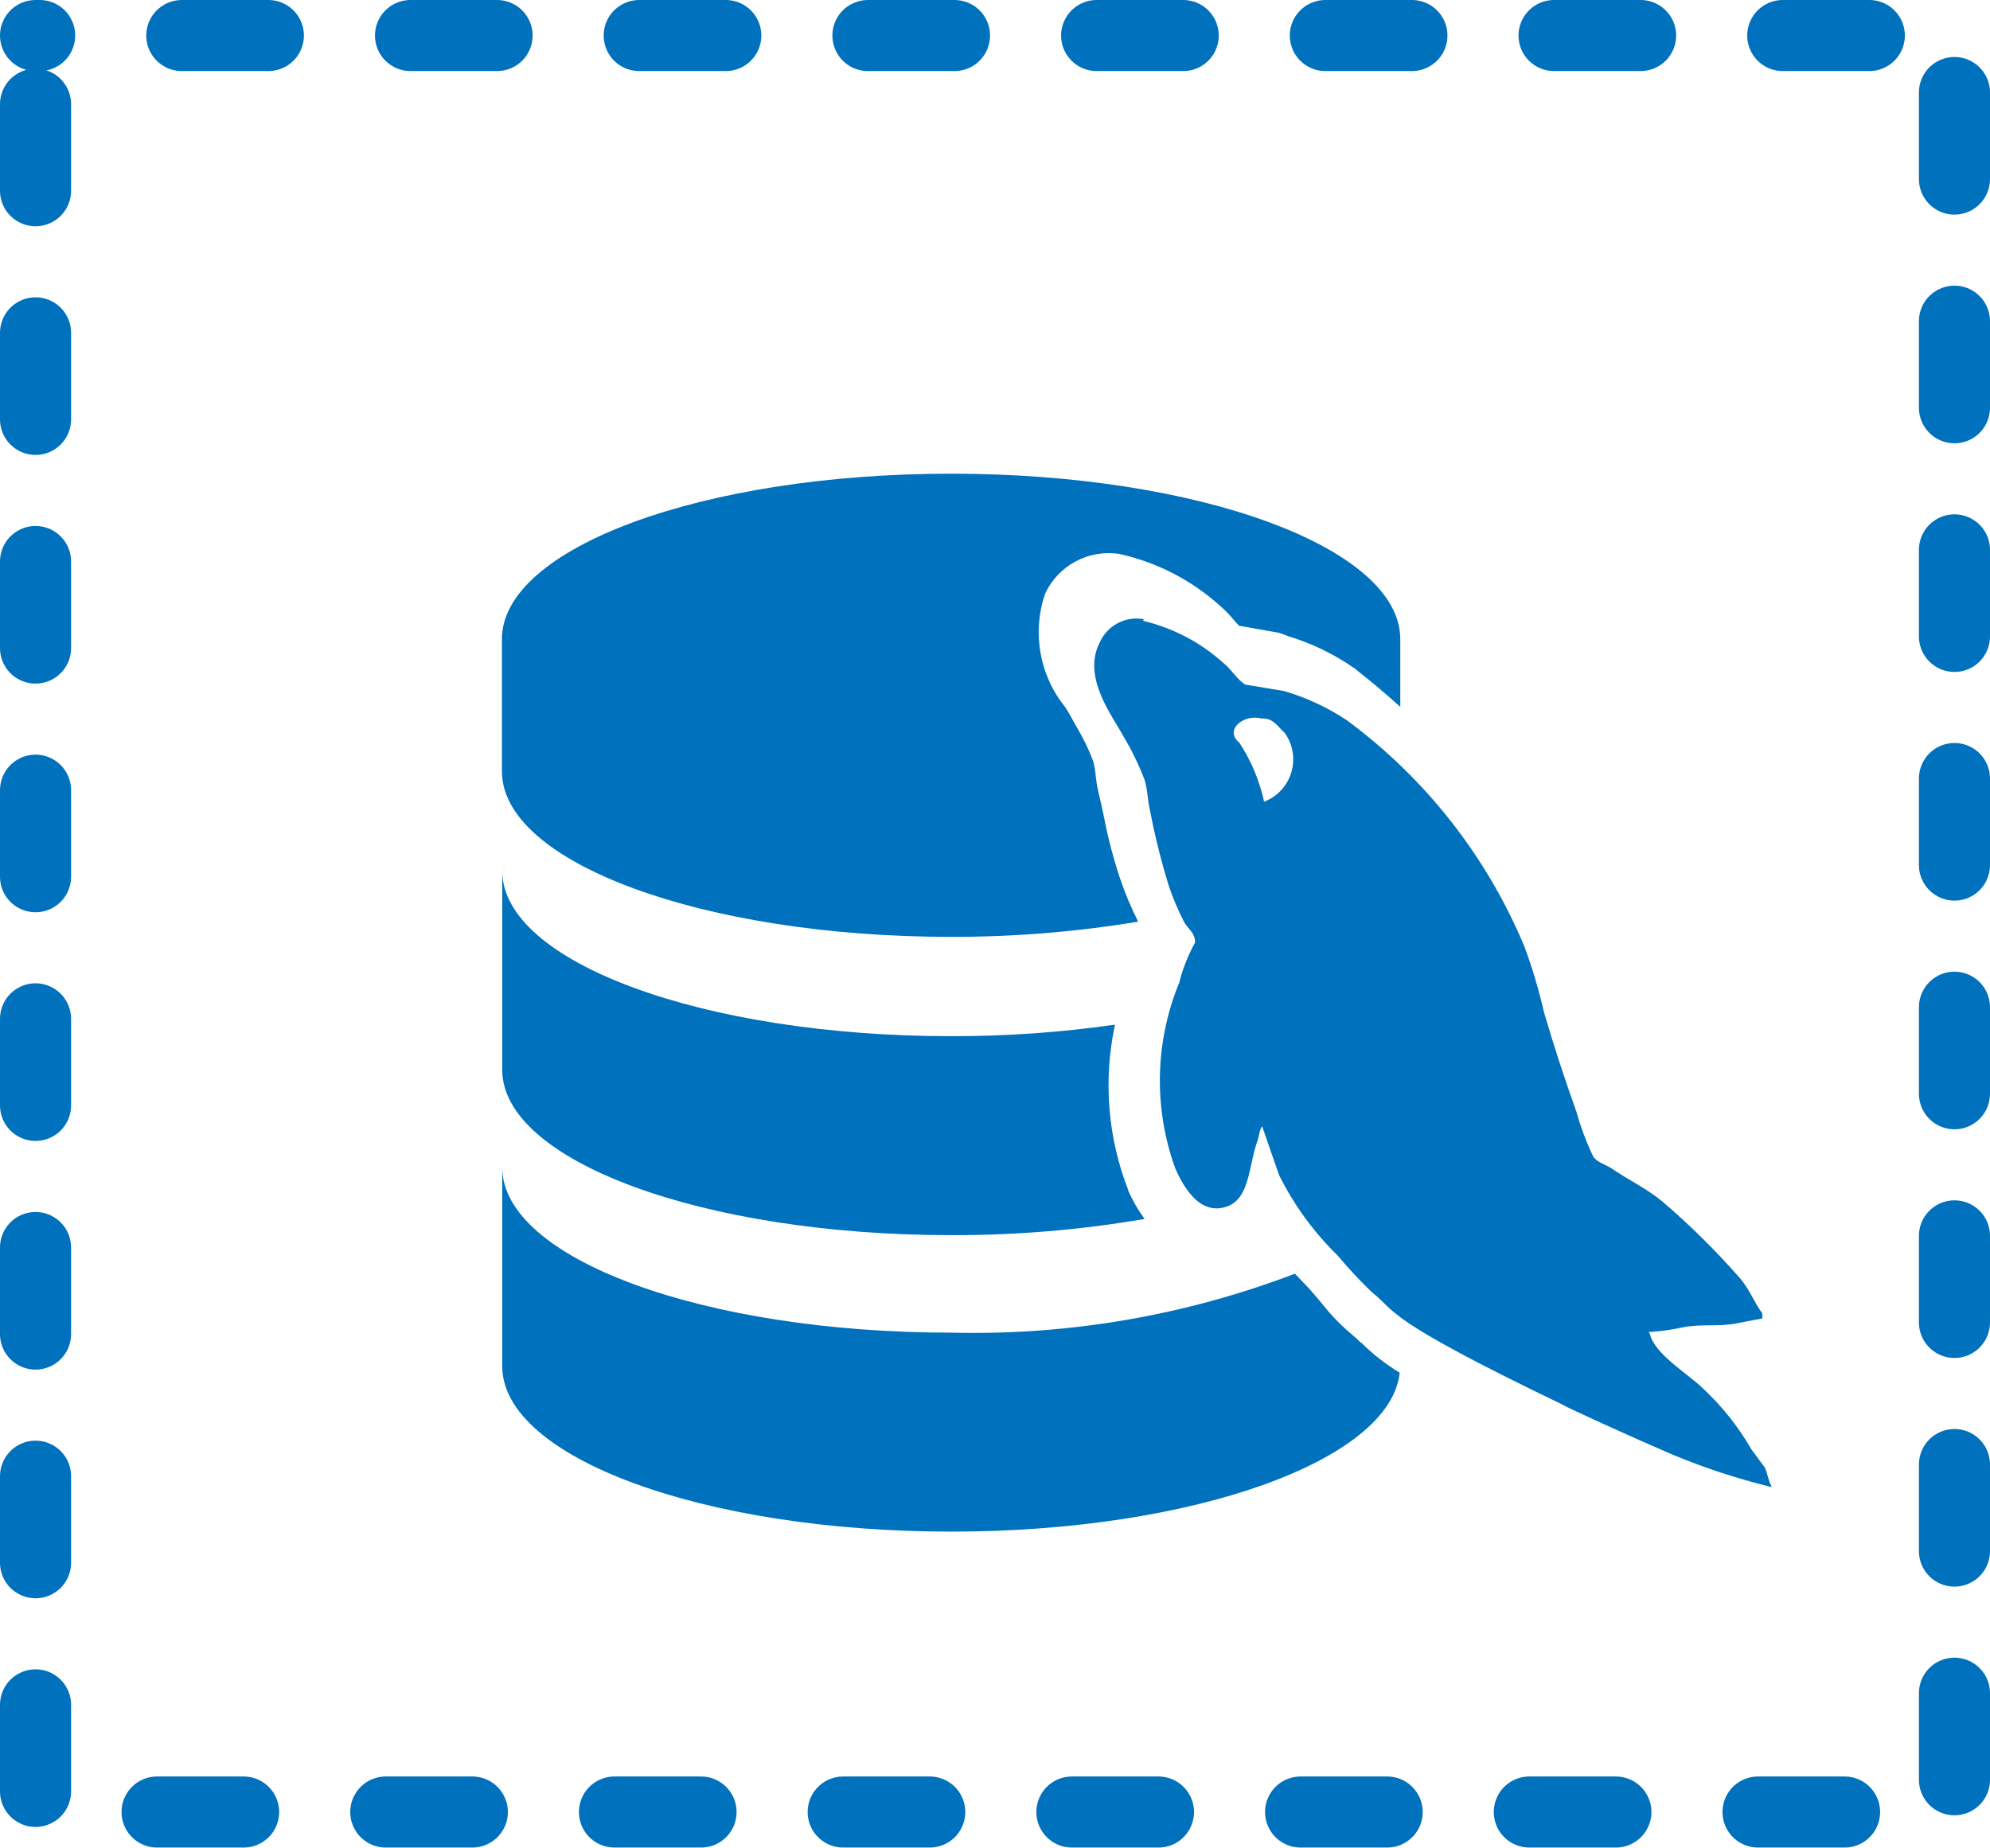
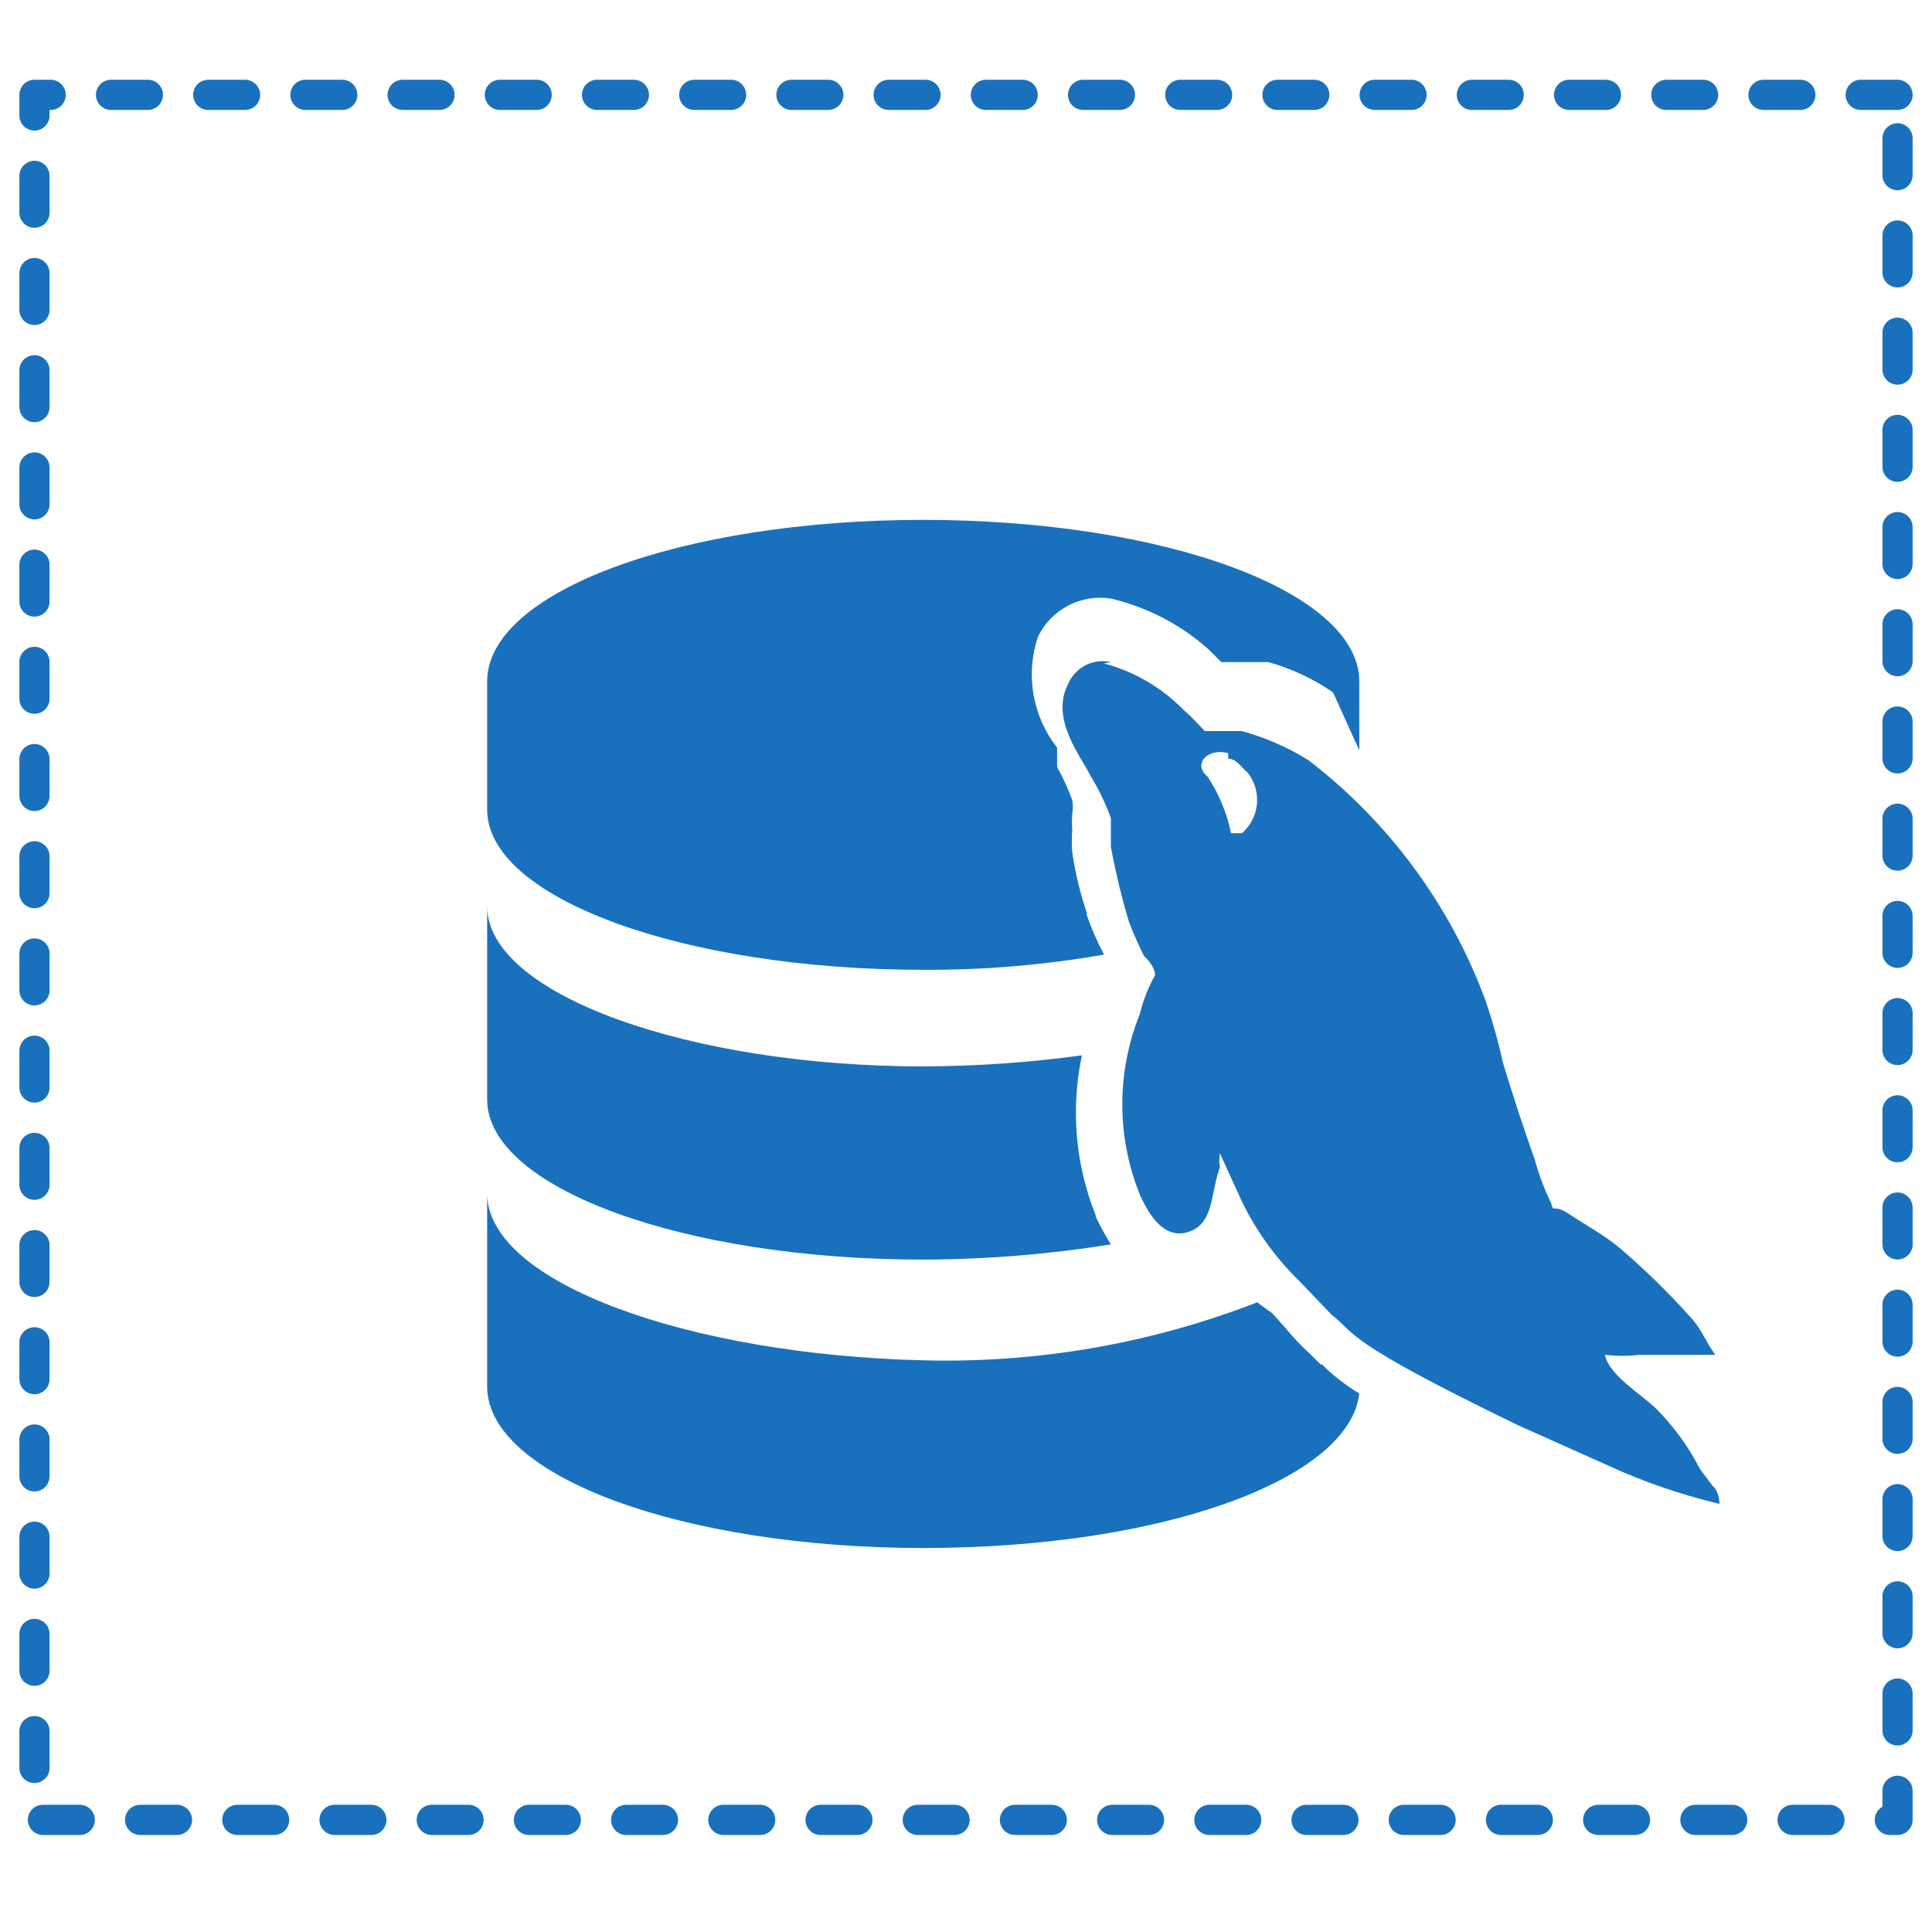
- <svg xmlns="http://www.w3.org/2000/svg" width="14" height="13" viewBox="0 0 14 13">
-   <g id="mysqlroles" transform="translate(-667 -401)">
-     <g id="rect8484" transform="translate(667 401)" fill="none" stroke="#0071bd" stroke-linecap="round" stroke-linejoin="round" stroke-dashoffset="2.189" stroke-width="0.5" stroke-dasharray="0.609 1">
-       <rect width="14" height="13" stroke="none" />
-       <rect x="0.25" y="0.25" width="13.5" height="12.5" fill="none" />
-     </g>
-     <g id="MySQL" transform="translate(23221.533 -15332.467)">
-       <rect id="Rectangle_1797" data-name="Rectangle 1797" width="8" height="8" transform="translate(-22550.533 15736.467)" fill="none" />
-       <g id="Group_2005" data-name="Group 2005" transform="translate(-22551 15736.8)">
-         <g id="Group_2004" data-name="Group 2004" transform="translate(0 0)">
-           <path id="Path_2717" data-name="Path 2717" d="M77.506,446.053a.283.283,0,0,0-.313.167c-.123.243.093.516.166.653a1.936,1.936,0,0,1,.151.31c.022.07.02.136.037.209a4.94,4.94,0,0,0,.135.542,1.9,1.9,0,0,0,.107.251c.026.047.076.073.077.142a1.167,1.167,0,0,0-.112.283,1.813,1.813,0,0,0-.027,1.31c.047.105.161.33.355.268.17-.054.156-.278.223-.468.015-.043.011-.077.035-.1v.009c.039.112.077.224.116.335a2.1,2.1,0,0,0,.414.568,3.138,3.138,0,0,0,.241.258c.175.138.066.177,1.343.791.015.014.5.234.765.348a4.724,4.724,0,0,0,.7.23v-.009c-.023-.039-.026-.09-.047-.13l-.093-.126a1.827,1.827,0,0,0-.339-.427c-.1-.1-.344-.242-.376-.388l-.008-.01a1.652,1.652,0,0,0,.254-.036c.128-.022.237,0,.368-.026l.178-.034,0-.035c-.057-.078-.094-.177-.158-.249a5.33,5.33,0,0,0-.543-.537c-.107-.09-.242-.154-.357-.233-.038-.026-.109-.046-.132-.086a1.949,1.949,0,0,1-.118-.315c-.081-.225-.16-.467-.228-.7a3.742,3.742,0,0,0-.137-.46,3.794,3.794,0,0,0-1.25-1.594,1.619,1.619,0,0,0-.443-.206l-.271-.045c-.053-.03-.1-.109-.151-.149a1.285,1.285,0,0,0-.57-.3h0Zm.854.7c.059.005.091.059.136.1a.319.319,0,0,1-.145.484,1.237,1.237,0,0,0-.174-.415c-.111-.09.033-.205.155-.17a.139.139,0,0,1,.028,0Zm.672,4.391a.791.791,0,0,0-.073-.066,1.423,1.423,0,0,1-.193-.2c-.028-.034-.056-.066-.085-.1s-.076-.079-.113-.12a6.338,6.338,0,0,1-2.417.415c-1.746,0-3.16-.521-3.16-1.164v1.4c0,.643,1.414,1.164,3.16,1.164,1.7,0,3.087-.5,3.154-1.118a1.444,1.444,0,0,1-.272-.213Z" transform="translate(-72.991 -445.029)" fill="#0071bd" />
-           <path id="Path_2718" data-name="Path 2718" d="M77.395,451.076a2.029,2.029,0,0,1-.093-1.164,8.078,8.078,0,0,1-1.151.081c-1.746,0-3.16-.521-3.16-1.164v1.4c0,.643,1.414,1.164,3.16,1.164a7.938,7.938,0,0,0,1.359-.114,1.05,1.05,0,0,1-.115-.2Z" transform="translate(-72.991 -446.035)" fill="#0071bd" />
-           <path id="Path_2719" data-name="Path 2719" d="M77.34,447.305a3.427,3.427,0,0,1-.117-.447c-.011-.056-.024-.11-.037-.165s-.015-.081-.02-.12a.563.563,0,0,0-.017-.1,1.471,1.471,0,0,0-.114-.237l-.04-.071c-.011-.021-.026-.046-.043-.073a.837.837,0,0,1-.141-.8.493.493,0,0,1,.523-.278,1.562,1.562,0,0,1,.716.373.72.72,0,0,1,.086.089c.011.013.026.03.039.043l.283.05.064.024a1.635,1.635,0,0,1,.468.228c.109.086.216.175.319.269v-.477c0-.643-1.414-1.164-3.16-1.164s-3.16.521-3.16,1.164v.931c0,.642,1.414,1.164,3.16,1.164a7.953,7.953,0,0,0,1.316-.107,2.24,2.24,0,0,1-.126-.3Z" transform="translate(-72.991 -444.449)" fill="#0071bd" />
-         </g>
-       </g>
-     </g>
-   </g>
+ <svg xmlns="http://www.w3.org/2000/svg" width="32" height="32" viewBox="0 0 32 32" fill="none">
+   <path d="M31.429 1.571H0.571V30.143H31.429V1.571Z" stroke="#1971BD" stroke-width="0.5" stroke-linecap="round" stroke-linejoin="round" stroke-dasharray="0.61 1" />
+   <path d="M18.4 10.966C18.258 10.933 18.108 10.952 17.979 11.019C17.849 11.086 17.747 11.197 17.691 11.331C17.394 11.903 17.897 12.52 18.057 12.84C18.194 13.065 18.309 13.302 18.4 13.549C18.4 13.709 18.4 13.846 18.4 14.028C18.477 14.445 18.577 14.857 18.697 15.263C18.771 15.457 18.855 15.648 18.949 15.834C18.949 15.834 19.131 15.994 19.131 16.154C19.018 16.355 18.933 16.57 18.88 16.794C18.492 17.755 18.492 18.828 18.88 19.789C18.994 20.04 19.246 20.543 19.68 20.406C20.114 20.268 20.046 19.766 20.206 19.331C20.192 19.256 20.192 19.178 20.206 19.103L20.571 19.903C20.807 20.388 21.124 20.828 21.509 21.206L22.057 21.777C22.469 22.097 22.217 22.189 25.143 23.606L26.88 24.383C27.398 24.602 27.933 24.778 28.48 24.909C28.48 24.909 28.48 24.703 28.366 24.611L28.16 24.337C27.97 23.966 27.724 23.626 27.429 23.331C27.2 23.103 26.651 22.783 26.583 22.44C26.773 22.462 26.965 22.462 27.154 22.44C27.451 22.44 27.703 22.44 28 22.44H28.411C28.274 22.257 28.183 22.029 28.046 21.869C27.663 21.436 27.251 21.032 26.811 20.657C26.56 20.451 26.263 20.291 25.989 20.108C25.714 19.926 25.737 20.108 25.691 19.926C25.576 19.691 25.485 19.446 25.417 19.194C25.234 18.691 25.051 18.12 24.891 17.594C24.813 17.238 24.714 16.887 24.594 16.543C24.009 14.976 22.995 13.606 21.669 12.589C21.328 12.377 20.958 12.216 20.571 12.109H19.954C19.954 12.109 19.726 11.857 19.611 11.766C19.248 11.391 18.79 11.123 18.286 10.989L18.4 10.966ZM20.343 12.566C20.48 12.566 20.549 12.703 20.663 12.794C20.78 12.941 20.836 13.128 20.819 13.315C20.802 13.503 20.713 13.676 20.571 13.8H20.389C20.321 13.465 20.189 13.147 20 12.863C19.749 12.657 20 12.383 20.343 12.474V12.566ZM21.874 22.6L21.714 22.44C21.558 22.299 21.413 22.146 21.28 21.983L21.074 21.754L20.823 21.571C19.061 22.255 17.181 22.581 15.291 22.531C11.429 22.44 8.069 21.251 8.069 19.766V22.966C8.069 24.451 11.314 25.64 15.291 25.64C19.269 25.64 22.354 24.497 22.514 23.08C22.29 22.946 22.082 22.785 21.897 22.6H21.874Z" fill="#1971BD" />
+   <path d="M18.149 20.131C17.811 19.29 17.732 18.367 17.92 17.48C17.049 17.599 16.171 17.66 15.291 17.663C11.429 17.663 8.069 16.474 8.069 15.011V18.211C8.069 19.674 11.314 20.863 15.291 20.863C16.333 20.86 17.372 20.776 18.4 20.611C18.308 20.464 18.224 20.311 18.149 20.154V20.131Z" fill="#1971BD" />
+   <path d="M18.011 15.149C17.895 14.814 17.811 14.47 17.76 14.12C17.75 13.998 17.75 13.876 17.76 13.754C17.753 13.663 17.753 13.571 17.76 13.48C17.773 13.404 17.773 13.327 17.76 13.251C17.69 13.062 17.606 12.879 17.509 12.703V12.543V12.383C17.309 12.128 17.175 11.828 17.119 11.509C17.063 11.19 17.087 10.862 17.189 10.554C17.294 10.331 17.469 10.148 17.688 10.033C17.906 9.917 18.156 9.876 18.4 9.914C19.003 10.056 19.561 10.347 20.023 10.76L20.229 10.966H20.869H21.006C21.389 11.072 21.753 11.242 22.08 11.469L22.514 12.428V11.286C22.514 9.8 19.291 8.611 15.291 8.611C11.291 8.611 8.069 9.8 8.069 11.286V13.411C8.069 14.874 11.314 16.063 15.291 16.063C16.295 16.069 17.297 15.984 18.286 15.811C18.169 15.591 18.07 15.362 17.989 15.126L18.011 15.149Z" fill="#1971BD" />
</svg>
